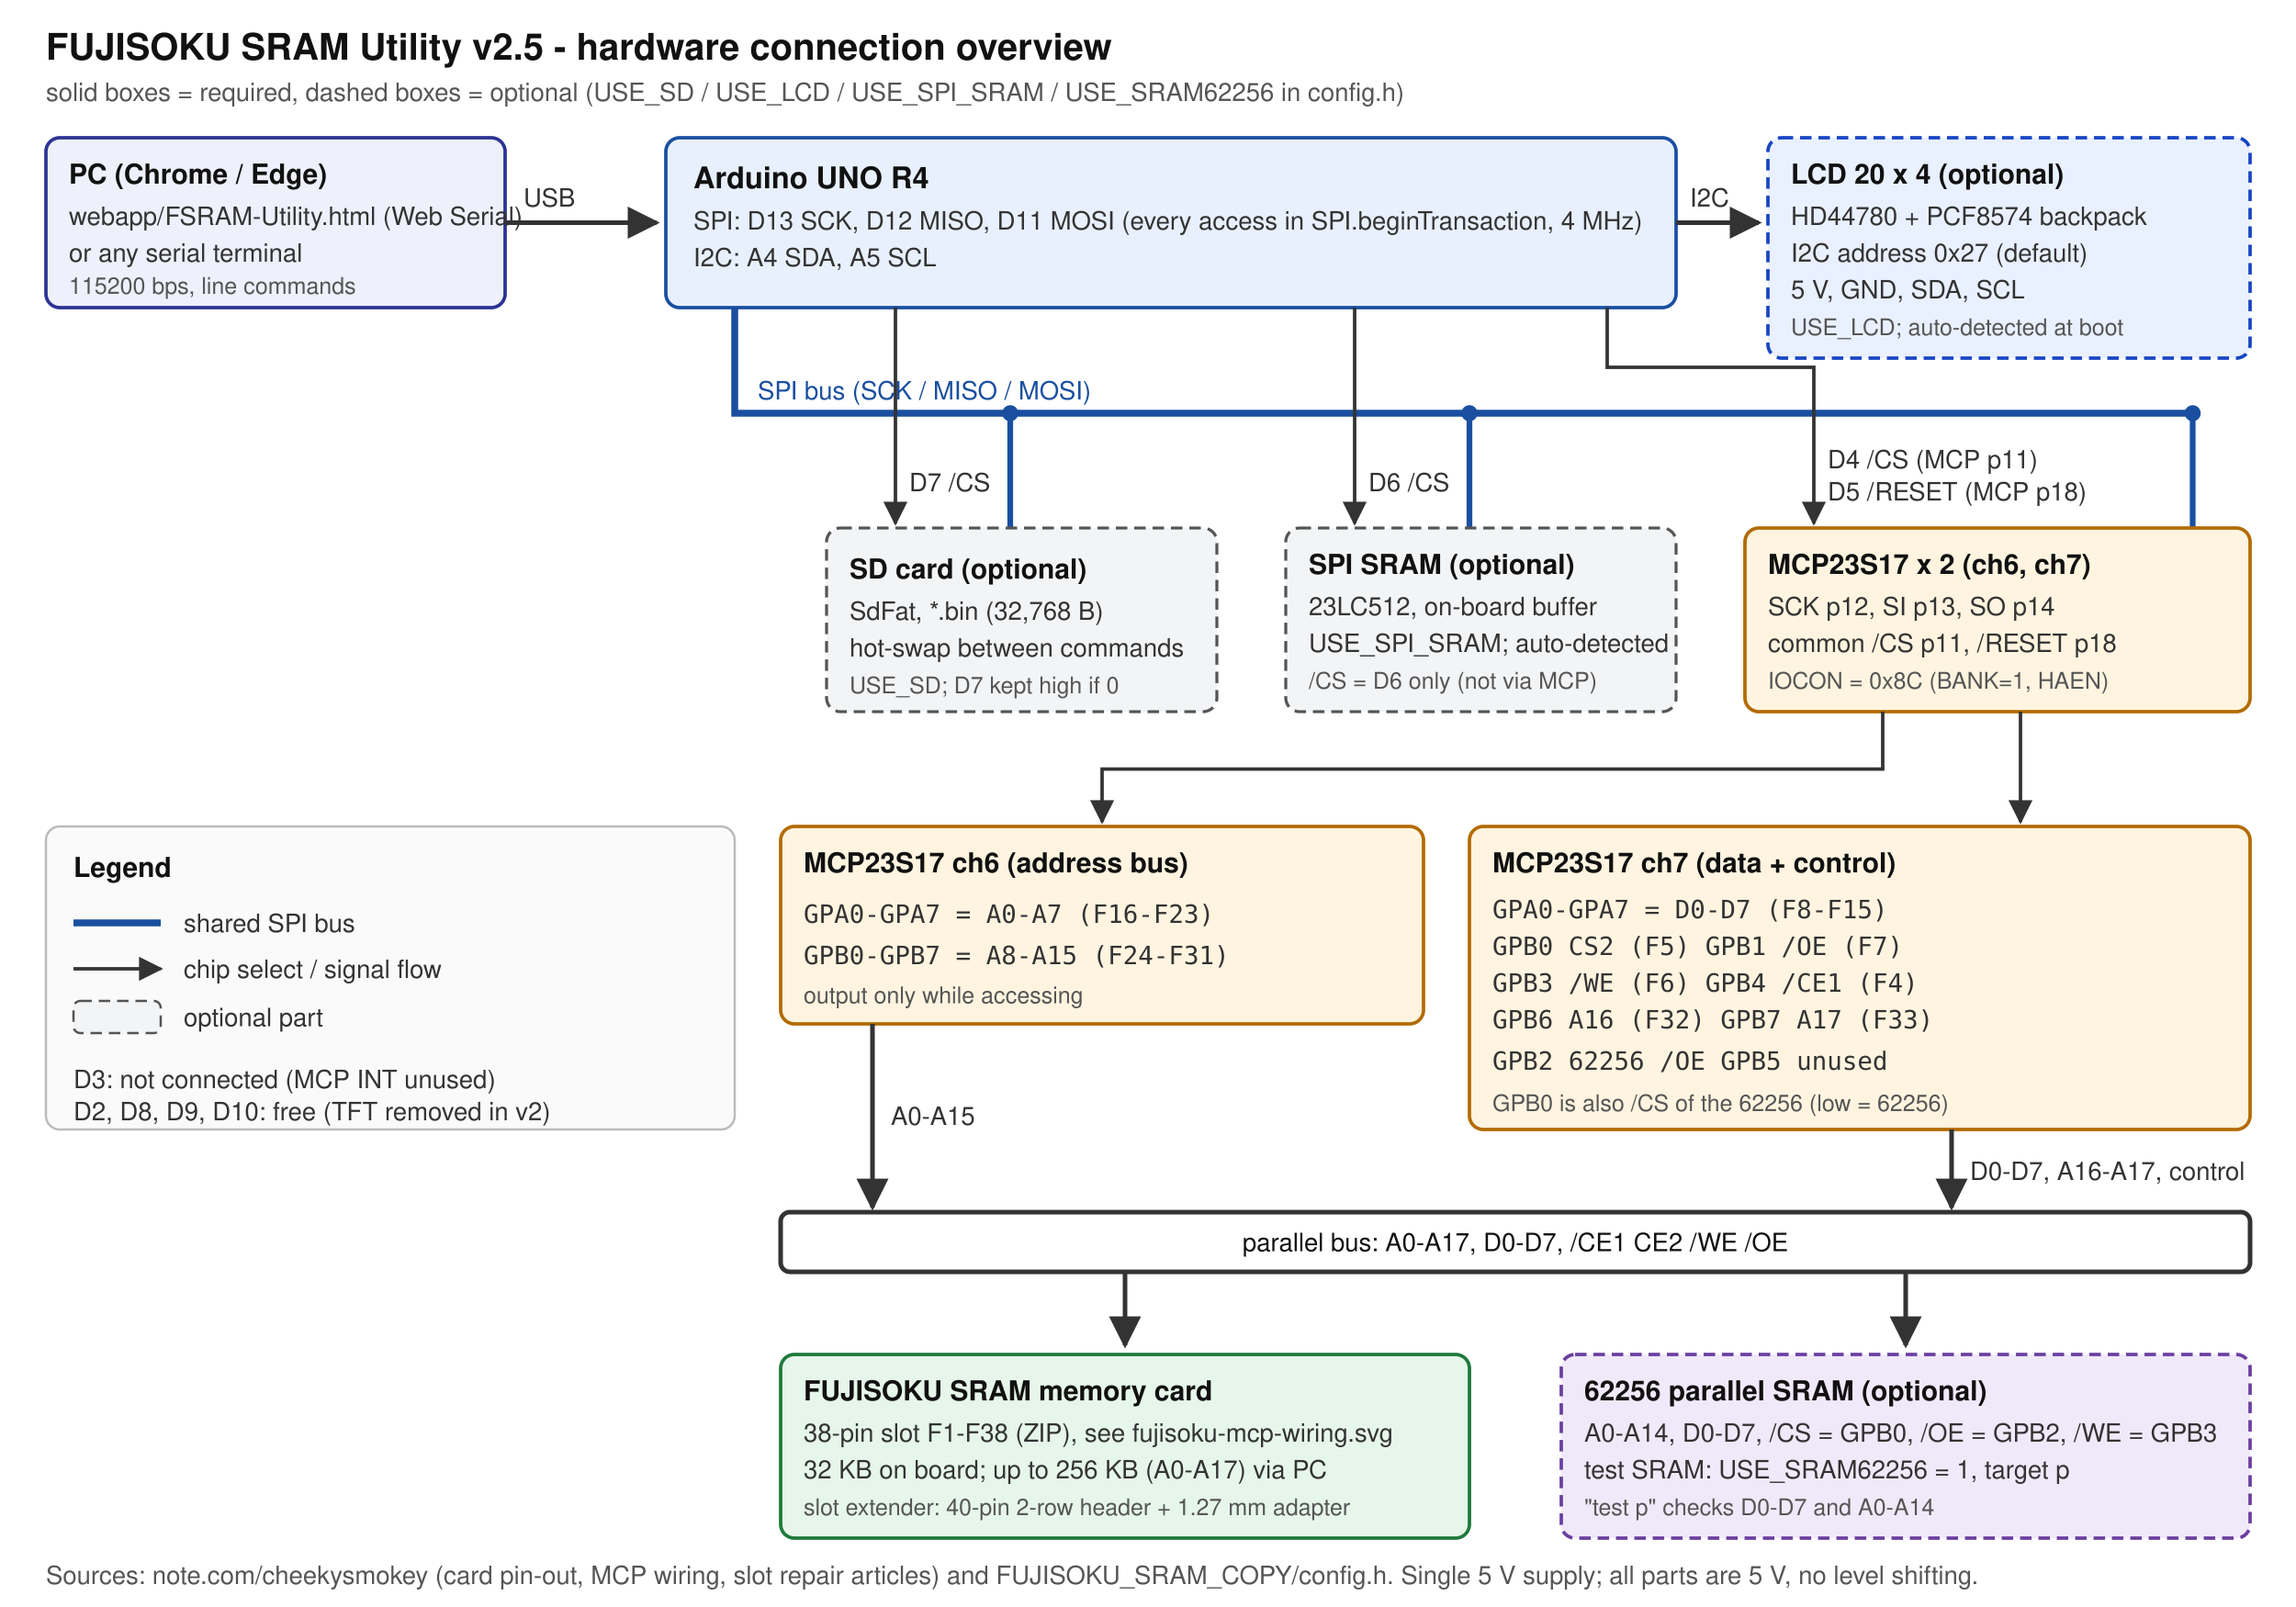
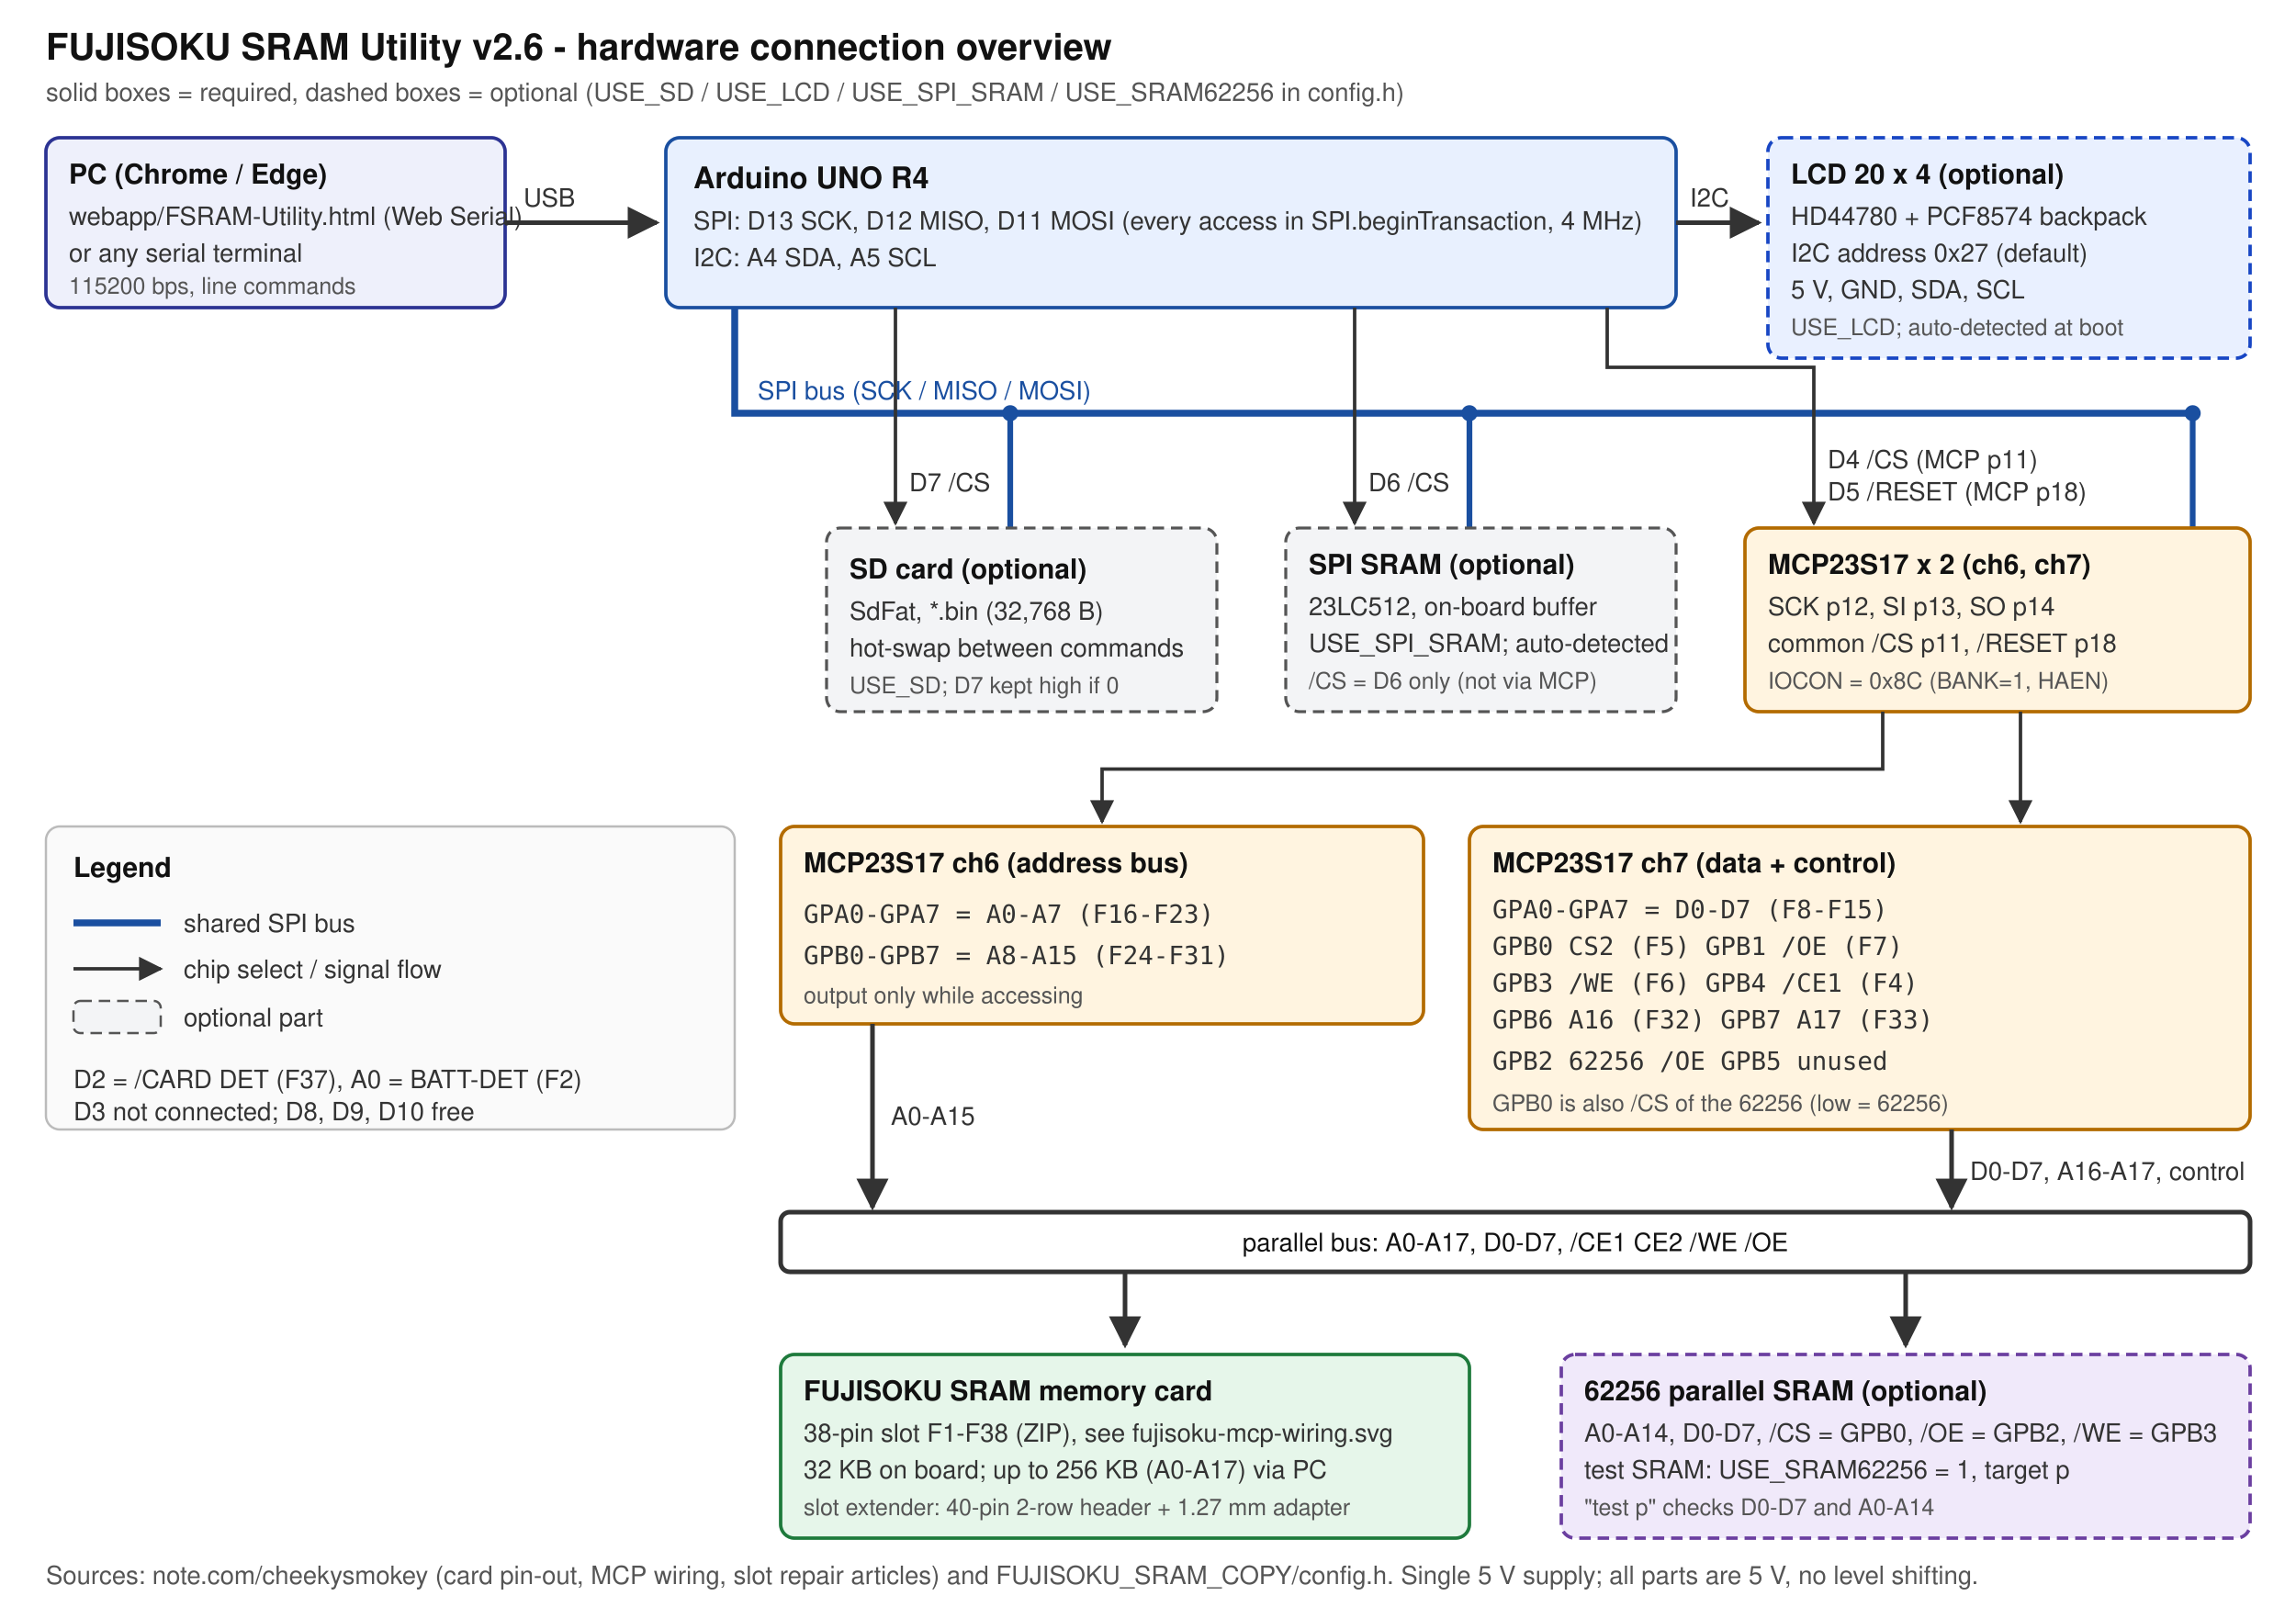
<svg xmlns="http://www.w3.org/2000/svg" viewBox="0 0 1000 700" width="1000" height="700" font-family="Helvetica, Arial, sans-serif" font-size="12">
  <defs>
    <marker id="arr" viewBox="0 0 10 10" refX="9" refY="5" markerWidth="7" markerHeight="7" orient="auto">
      <path d="M0,0 L10,5 L0,10 z" fill="#333333" />
    </marker>
  </defs>
  <rect width="1000" height="700" fill="#ffffff" />
-   <text x="20" y="26" font-size="16" font-weight="bold" fill="#111111">FUJISOKU SRAM Utility v2.5 - hardware connection overview</text>
+   <text x="20" y="26" font-size="16" font-weight="bold" fill="#111111">FUJISOKU SRAM Utility v2.6 - hardware connection overview</text>
  <text x="20" y="44" font-size="11" fill="#555555">solid boxes = required, dashed boxes = optional (USE_SD / USE_LCD / USE_SPI_SRAM / USE_SRAM62256 in config.h)</text>
  <rect x="20" y="60" width="200" height="74" rx="6" fill="#eef0fb" stroke="#2c3393" stroke-width="1.5" />
  <text x="30" y="80" font-weight="bold" fill="#111111">PC (Chrome / Edge)</text>
  <text x="30" y="98" font-size="11" fill="#333333">webapp/FSRAM-Utility.html (Web Serial)</text>
  <text x="30" y="114" font-size="11" fill="#333333">or any serial terminal</text>
  <text x="30" y="128" font-size="10" fill="#555555">115200 bps, line commands</text>
  <path d="M220,97 H286" stroke="#333333" stroke-width="2" fill="none" marker-end="url(#arr)" />
  <text x="228" y="90" font-size="11" fill="#333333">USB</text>
  <rect x="290" y="60" width="440" height="74" rx="6" fill="#e8f0fe" stroke="#1a4fa0" stroke-width="1.5" />
  <text x="302" y="82" font-size="13" font-weight="bold" fill="#111111">Arduino UNO R4</text>
  <text x="302" y="100" font-size="11" fill="#333333">SPI: D13 SCK, D12 MISO, D11 MOSI (every access in SPI.beginTransaction, 4 MHz)</text>
  <text x="302" y="116" font-size="11" fill="#333333">I2C: A4 SDA, A5 SCL</text>
  <rect x="770" y="60" width="210" height="96" rx="6" fill="#e9f0ff" stroke="#1846c4" stroke-width="1.5" stroke-dasharray="5,3" />
  <text x="780" y="80" font-weight="bold" fill="#111111">LCD 20 x 4 (optional)</text>
  <text x="780" y="98" font-size="11" fill="#333333">HD44780 + PCF8574 backpack</text>
  <text x="780" y="114" font-size="11" fill="#333333">I2C address 0x27 (default)</text>
  <text x="780" y="130" font-size="11" fill="#333333">5 V, GND, SDA, SCL</text>
  <text x="780" y="146" font-size="10" fill="#555555">USE_LCD; auto-detected at boot</text>
  <path d="M730,97 H766" stroke="#333333" stroke-width="2" fill="none" marker-end="url(#arr)" />
  <text x="736" y="90" font-size="11" fill="#333333">I2C</text>
  <path d="M320,134 V180 H955" fill="none" stroke="#1a4fa0" stroke-width="3" />
  <text x="330" y="174" font-size="11" fill="#1a4fa0">SPI bus (SCK / MISO / MOSI)</text>
  <g stroke="#1a4fa0" stroke-width="2.5" fill="none">
    <path d="M440,180 V230" />
    <path d="M640,180 V230" />
    <path d="M955,180 V230" />
  </g>
  <g fill="#1a4fa0">
    <circle cx="440" cy="180" r="3.5" />
    <circle cx="640" cy="180" r="3.5" />
    <circle cx="955" cy="180" r="3.5" />
  </g>
  <g stroke="#333333" stroke-width="1.5" fill="none">
    <path d="M390,134 V228" marker-end="url(#arr)" />
    <path d="M590,134 V228" marker-end="url(#arr)" />
    <path d="M790,170 V228" marker-end="url(#arr)" />
  </g>
  <path d="M700,134 V160 H790 V170" fill="none" stroke="#333333" stroke-width="1.5" />
  <g font-size="11" fill="#333333">
    <text x="396" y="214">D7 /CS</text>
    <text x="596" y="214">D6 /CS</text>
    <text x="796" y="204">D4 /CS (MCP p11)</text>
    <text x="796" y="218">D5 /RESET (MCP p18)</text>
  </g>
  <rect x="360" y="230" width="170" height="80" rx="6" fill="#f3f4f6" stroke="#555555" stroke-width="1.3" stroke-dasharray="5,3" />
  <text x="370" y="252" font-weight="bold" fill="#111111">SD card (optional)</text>
  <text x="370" y="270" font-size="11" fill="#333333">SdFat, *.bin (32,768 B)</text>
  <text x="370" y="286" font-size="11" fill="#333333">hot-swap between commands</text>
  <text x="370" y="302" font-size="10" fill="#555555">USE_SD; D7 kept high if 0</text>
  <rect x="560" y="230" width="170" height="80" rx="6" fill="#f3f4f6" stroke="#555555" stroke-width="1.3" stroke-dasharray="5,3" />
  <text x="570" y="250" font-weight="bold" fill="#111111">SPI SRAM (optional)</text>
  <text x="570" y="268" font-size="11" fill="#333333">23LC512, on-board buffer</text>
  <text x="570" y="284" font-size="11" fill="#333333">USE_SPI_SRAM; auto-detected</text>
  <text x="570" y="300" font-size="10" fill="#555555">/CS = D6 only (not via MCP)</text>
  <rect x="760" y="230" width="220" height="80" rx="6" fill="#fff4e0" stroke="#b36b00" stroke-width="1.5" />
  <text x="770" y="250" font-weight="bold" fill="#111111">MCP23S17 x 2  (ch6, ch7)</text>
  <text x="770" y="268" font-size="11" fill="#333333">SCK p12, SI p13, SO p14</text>
  <text x="770" y="284" font-size="11" fill="#333333">common /CS p11, /RESET p18</text>
  <text x="770" y="300" font-size="10" fill="#555555">IOCON = 0x8C (BANK=1, HAEN)</text>
  <path d="M820,310 V335 H480 V358" fill="none" stroke="#333333" stroke-width="1.5" marker-end="url(#arr)" />
  <path d="M880,310 V358" fill="none" stroke="#333333" stroke-width="1.5" marker-end="url(#arr)" />
  <rect x="340" y="360" width="280" height="86" rx="6" fill="#fff4e0" stroke="#b36b00" stroke-width="1.5" />
  <text x="350" y="380" font-weight="bold" fill="#111111">MCP23S17 ch6  (address bus)</text>
  <text x="350" y="402" font-size="11" font-family="monospace" fill="#333333">GPA0-GPA7 = A0-A7   (F16-F23)</text>
  <text x="350" y="420" font-size="11" font-family="monospace" fill="#333333">GPB0-GPB7 = A8-A15  (F24-F31)</text>
  <text x="350" y="437" font-size="10" fill="#555555">output only while accessing</text>
  <rect x="640" y="360" width="340" height="132" rx="6" fill="#fff4e0" stroke="#b36b00" stroke-width="1.5" />
  <text x="650" y="380" font-weight="bold" fill="#111111">MCP23S17 ch7  (data + control)</text>
  <text x="650" y="400" font-size="11" font-family="monospace" fill="#333333">GPA0-GPA7 = D0-D7         (F8-F15)</text>
  <text x="650" y="416" font-size="11" font-family="monospace" fill="#333333">GPB0 CS2 (F5)    GPB1 /OE (F7)</text>
  <text x="650" y="432" font-size="11" font-family="monospace" fill="#333333">GPB3 /WE (F6)    GPB4 /CE1 (F4)</text>
  <text x="650" y="448" font-size="11" font-family="monospace" fill="#333333">GPB6 A16 (F32)   GPB7 A17 (F33)</text>
  <text x="650" y="466" font-size="11" font-family="monospace" fill="#333333">GPB2 62256 /OE   GPB5 unused</text>
  <text x="650" y="484" font-size="10" fill="#555555">GPB0 is also /CS of the 62256 (low = 62256)</text>
  <rect x="20" y="360" width="300" height="132" rx="6" fill="#fafafa" stroke="#bbbbbb" stroke-width="1" />
  <text x="32" y="382" font-weight="bold" fill="#111111">Legend</text>
  <path d="M32,402 H70" stroke="#1a4fa0" stroke-width="3" />
  <text x="80" y="406" font-size="11" fill="#333333">shared SPI bus</text>
  <path d="M32,422 H70" stroke="#333333" stroke-width="1.5" marker-end="url(#arr)" />
  <text x="80" y="426" font-size="11" fill="#333333">chip select / signal flow</text>
  <rect x="32" y="436" width="38" height="14" rx="3" fill="#f3f4f6" stroke="#555555" stroke-dasharray="5,3" />
  <text x="80" y="447" font-size="11" fill="#333333">optional part</text>
-   <text x="32" y="474" font-size="11" fill="#333333">D3: not connected (MCP INT unused)</text>
-   <text x="32" y="488" font-size="11" fill="#333333">D2, D8, D9, D10: free (TFT removed in v2)</text>
+   <text x="32" y="474" font-size="11" fill="#333333">D2 = /CARD DET (F37), A0 = BATT-DET (F2)</text>
+   <text x="32" y="488" font-size="11" fill="#333333">D3 not connected; D8, D9, D10 free</text>
  <path d="M380,446 V526" fill="none" stroke="#333333" stroke-width="2" marker-end="url(#arr)" />
  <text x="388" y="490" font-size="11" fill="#333333">A0-A15</text>
  <path d="M850,492 V526" fill="none" stroke="#333333" stroke-width="2" marker-end="url(#arr)" />
  <text x="858" y="514" font-size="11" fill="#333333">D0-D7, A16-A17, control</text>
  <rect x="340" y="528" width="640" height="26" rx="4" fill="#ffffff" stroke="#333333" stroke-width="2" />
  <text x="660" y="545" font-size="11" text-anchor="middle" fill="#111111">parallel bus: A0-A17, D0-D7, /CE1 CE2 /WE /OE</text>
  <path d="M490,554 V586" fill="none" stroke="#333333" stroke-width="2" marker-end="url(#arr)" />
  <path d="M830,554 V586" fill="none" stroke="#333333" stroke-width="2" marker-end="url(#arr)" />
  <rect x="340" y="590" width="300" height="80" rx="6" fill="#e6f6ea" stroke="#1e7a3c" stroke-width="1.5" />
  <text x="350" y="610" font-weight="bold" fill="#111111">FUJISOKU SRAM memory card</text>
  <text x="350" y="628" font-size="11" fill="#333333">38-pin slot F1-F38 (ZIP), see fujisoku-mcp-wiring.svg</text>
  <text x="350" y="644" font-size="11" fill="#333333">32 KB on board; up to 256 KB (A0-A17) via PC</text>
  <text x="350" y="660" font-size="10" fill="#555555">slot extender: 40-pin 2-row header + 1.27 mm adapter</text>
  <rect x="680" y="590" width="300" height="80" rx="6" fill="#f0e9fa" stroke="#6b3fa0" stroke-width="1.5" stroke-dasharray="5,3" />
  <text x="690" y="610" font-weight="bold" fill="#111111">62256 parallel SRAM (optional)</text>
  <text x="690" y="628" font-size="11" fill="#333333">A0-A14, D0-D7, /CS = GPB0, /OE = GPB2, /WE = GPB3</text>
  <text x="690" y="644" font-size="11" fill="#333333">test SRAM: USE_SRAM62256 = 1, target p</text>
  <text x="690" y="660" font-size="10" fill="#555555">"test p" checks D0-D7 and A0-A14</text>
  <text x="20" y="690" font-size="11" fill="#555555">Sources: note.com/cheekysmokey (card pin-out, MCP wiring, slot repair articles) and FUJISOKU_SRAM_COPY/config.h. Single 5 V supply; all parts are 5 V, no level shifting.</text>
</svg>
